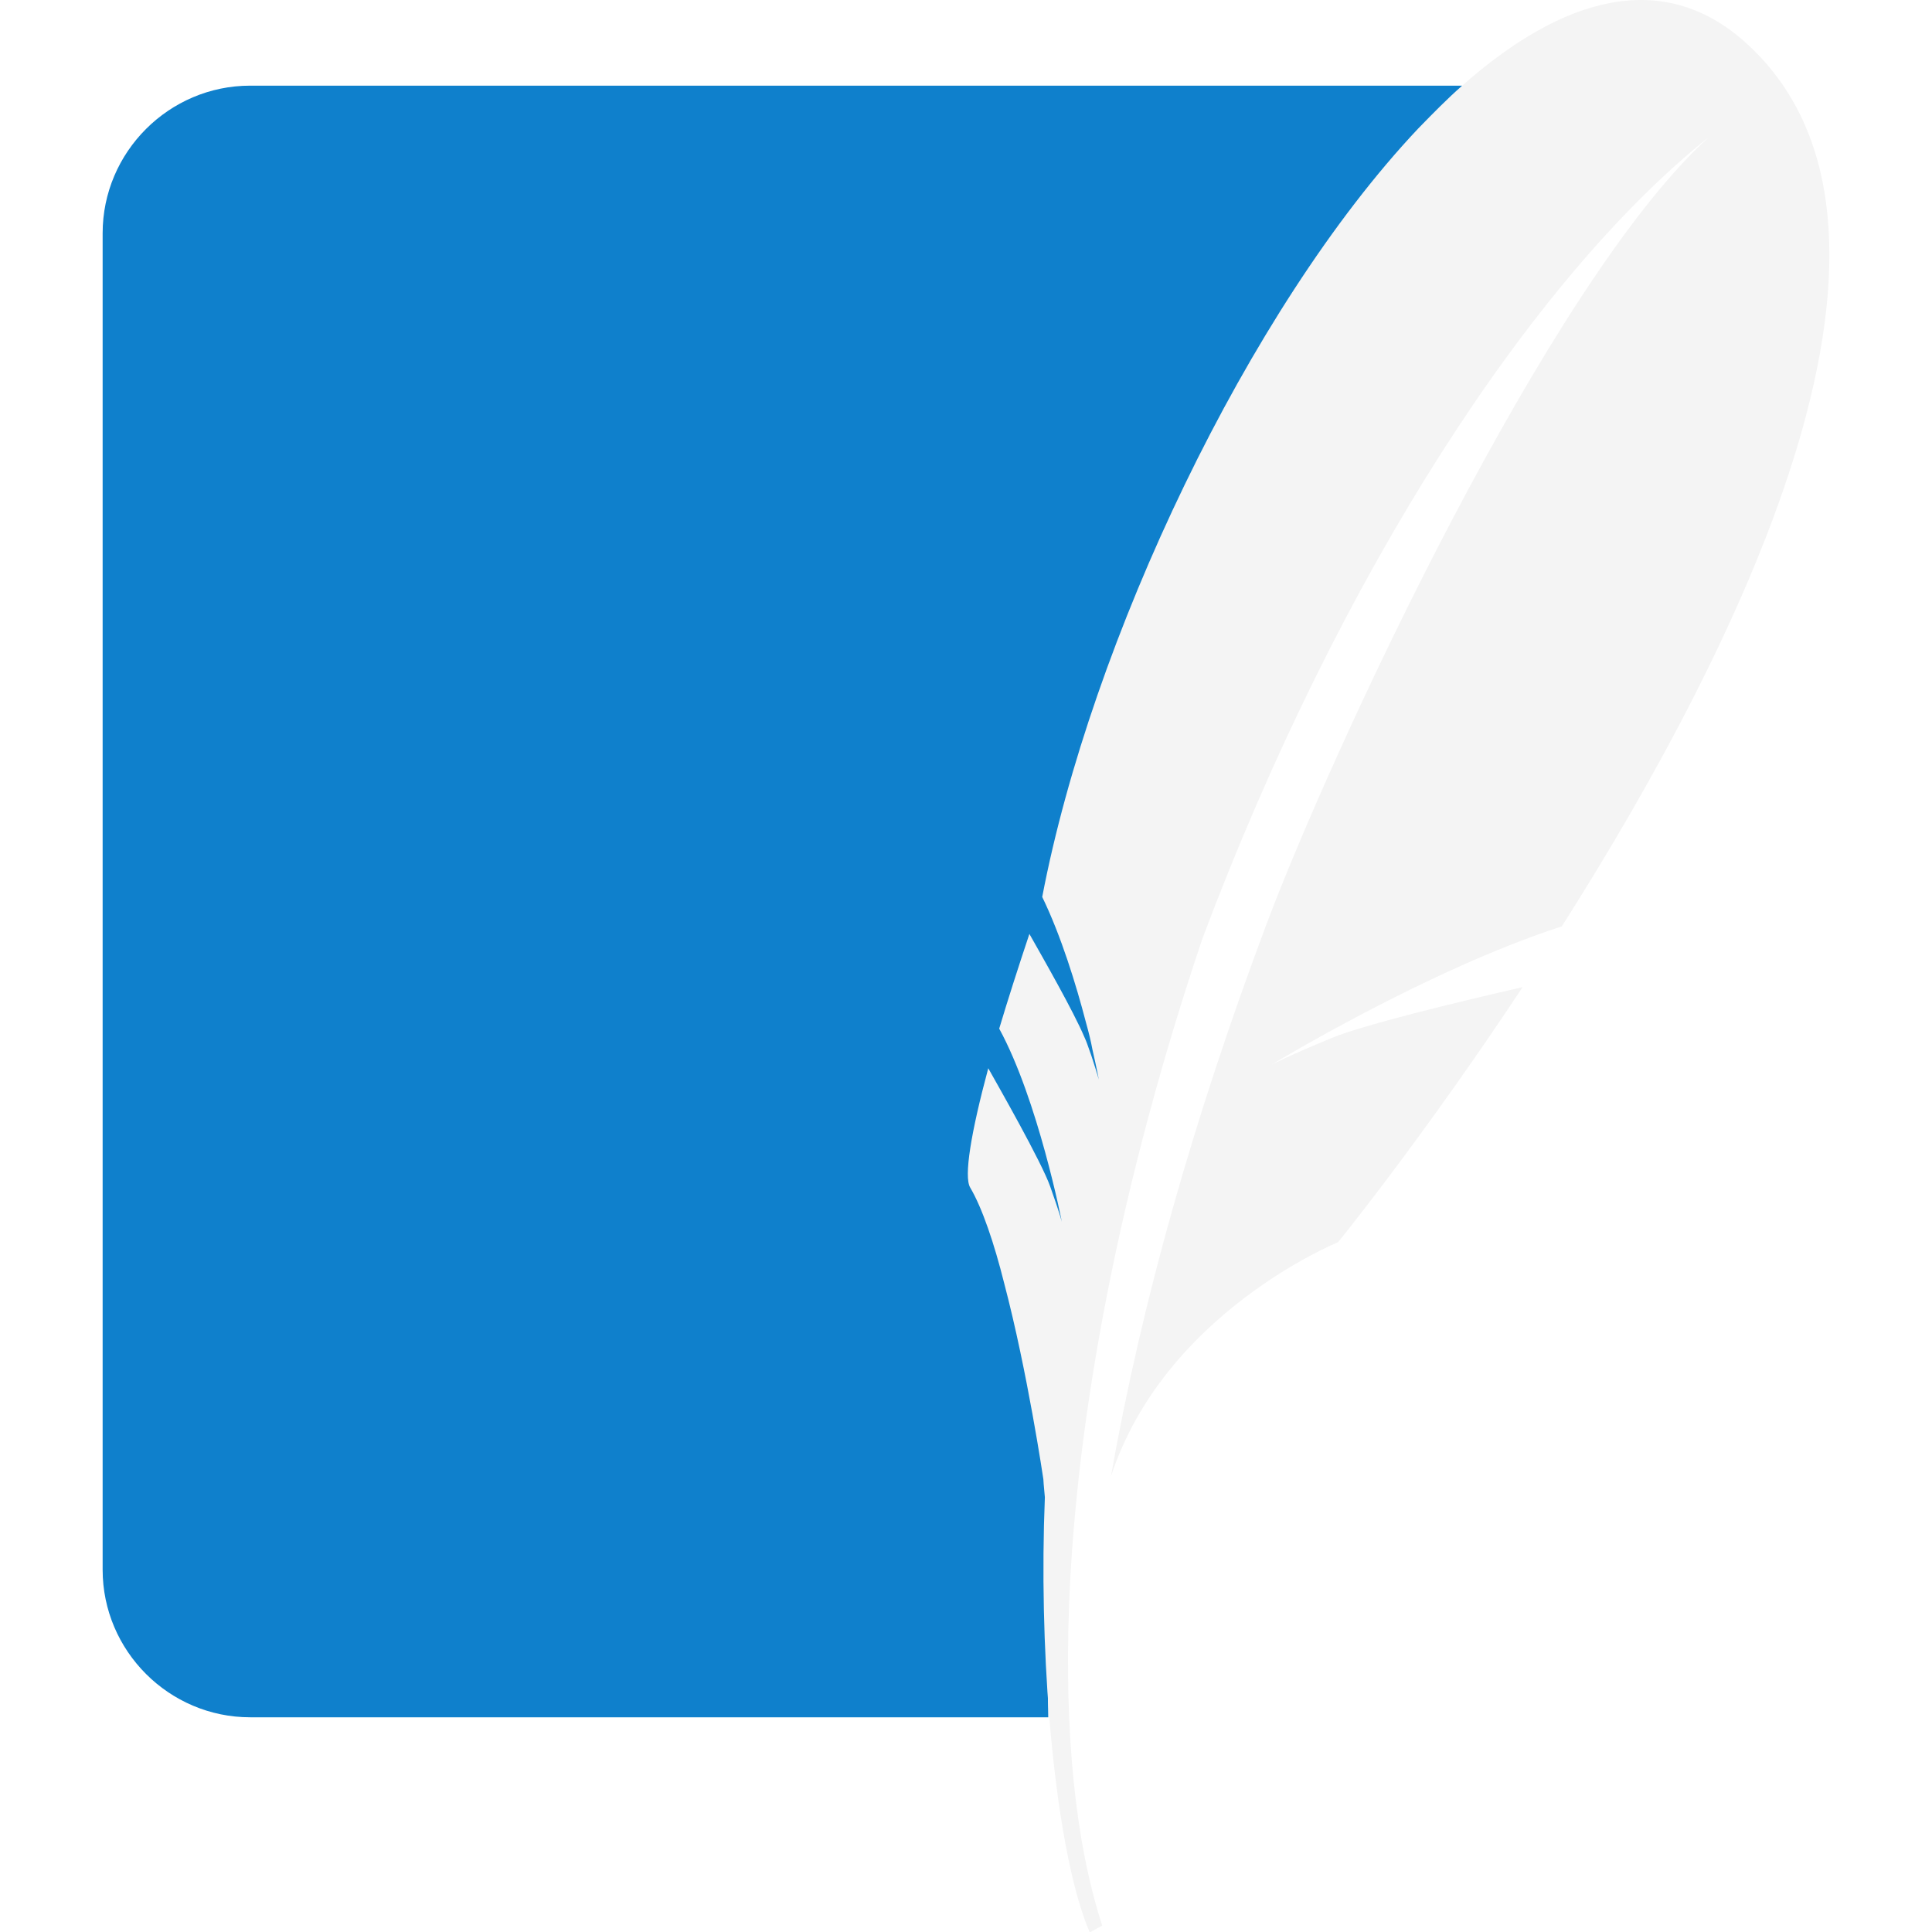
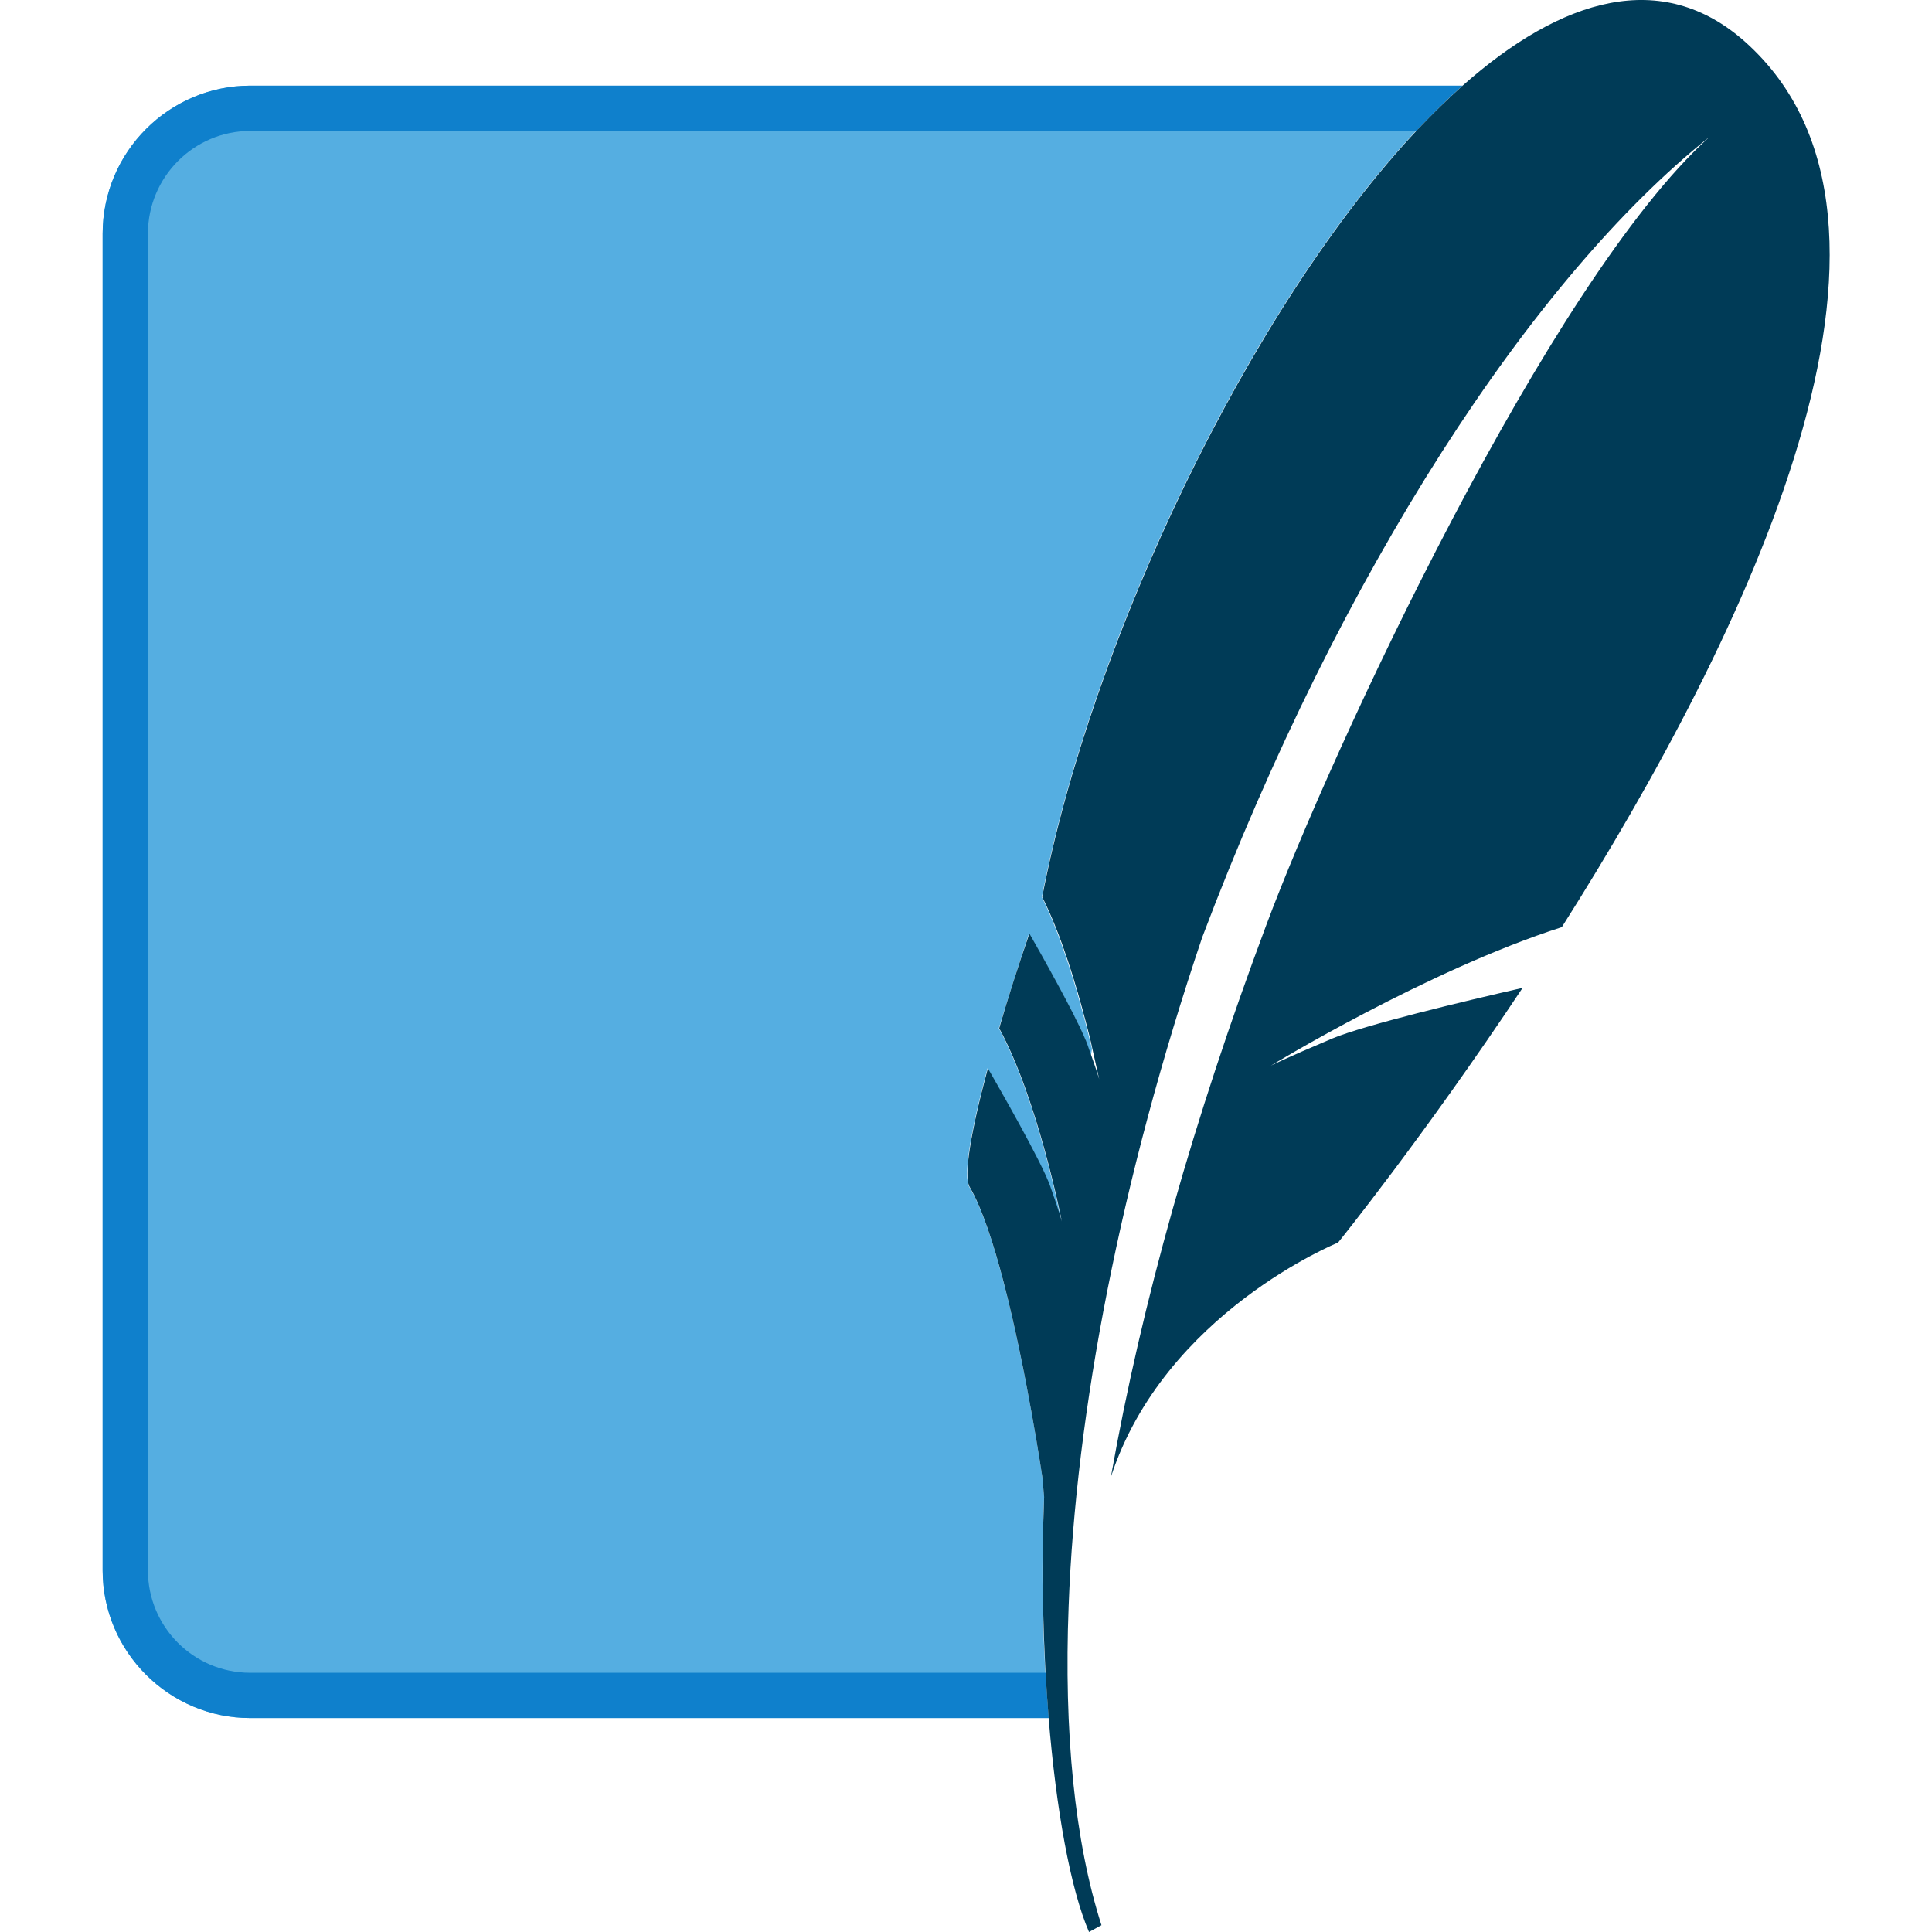
<svg xmlns="http://www.w3.org/2000/svg" version="1.1" x="0" y="0" viewBox="0 0 512 512" xml:space="preserve">
-   <path d="M387.5 22.7H66.3c-21.5 0-39.1 17.6-39.1 39.1V416c0 21.5 17.6 39.1 39.1 39.1h211.5c-2.4-105.2 33.5-309.5 109.7-432.4z" fill="#0f80cc" />
-   <path d="M462.4 11.1c-22-19.6-48.6-11.7-74.9 11.6-3.9 3.4-7.8 7.4-11.7 11.4-45 47.7-86.7 136-99.6 203.6 5 10.3 9 23.3 11.6 33.3.7 2.5 1.3 4.9 1.7 7.1 1.1 4.8 1.7 8 1.7 8s-.4-1.5-2-6.4c-.3-.9-.7-1.9-1.1-3.1-.2-.5-.4-1.1-.7-1.7-2.9-6.9-11.1-21.2-14.6-27.4-3 9-5.7 17.4-8 25.1 10.3 18.9 16.6 51.2 16.6 51.2s-.5-2.1-3.1-9.4c-2.3-6.5-13.7-26.5-16.4-31.3-4.6 17.1-6.5 28.7-4.8 31.6 3.2 5.4 6.4 14.9 9 25.3 6.2 23.5 10.4 52 10.4 52s.1 1.9.4 4.8c-.8 19.7-.3 40.1 1.2 58.6 2 24.4 5.8 45.5 10.7 56.7l3.3-1.8c-7.2-22.2-10-51.1-8.8-84.6 1.9-51.1 13.7-112.8 35.4-177.1 36.6-97.3 87.6-175.1 134.2-212.3C410.4 74.7 352.9 199 335.6 245c-19.3 51.5-33 99.9-41.2 146.3 14.2-43.5 60.2-62.1 60.2-62.1s22.6-27.8 48.9-67.6c-15.7 3.6-41.6 9.8-50.4 13.4-12.8 5.3-16.2 7.2-16.2 7.2s41.4-25.2 77-36.7C462.8 168.5 516 59 462.4 11.1" fill="#f4f4f4" />
+   <path d="M276.7 396.7c-.2-2.9-.4-4.8-.4-4.8s-8.8-59.6-19.4-77.3c-1.7-2.8.2-14.4 4.8-31.5 2.7 4.7 14.2 24.8 16.5 31.2 2.6 7.3 3.1 9.4 3.1 9.4s-6.3-32.3-16.6-51.2c2.3-7.6 5-16.1 8-25.1 3.9 6.9 13.3 23.4 15.3 29.2.4 1.2.8 2.2 1.1 3.1.1-.6.2-1.1.3-1.7-2.4-10-7-27.4-13.3-40.3 14.1-73.3 62.1-171.3 111.4-215H66.3c-21.5 0-39.1 17.6-39.1 39.2v354.3c0 21.5 17.6 39.1 39.1 39.1h211.6c-1.6-18.5-2.1-38.9-1.2-58.6" fill="#55aee1" />
+   <path d="M66.3 443.3c-15 0-27.1-12.2-27.1-27.1V61.9c0-15 12.2-27.2 27.1-27.2h309.1c.2-.2.4-.4.5-.6 3.9-4.1 7.8-8 11.7-11.4H66.3c-21.5 0-39.1 17.6-39.1 39.2v354.3c0 21.5 17.6 39.1 39.1 39.1h211.6c-.3-3.9-.6-7.9-.8-12H66.3z" fill="#0f80cc" />
+   <path d="M462.5 11.1c-22-19.6-48.6-11.7-74.9 11.6-3.9 3.5-7.8 7.3-11.7 11.4-45 47.7-86.7 136.1-99.7 203.6 5.1 10.2 9 23.3 11.6 33.3.7 2.6 1.3 5 1.7 7 1.1 4.8 1.8 8 1.8 8s-.4-1.5-2.1-6.3c-.3-.9-.7-1.9-1.1-3.1-.2-.5-.4-1.1-.7-1.7-2.9-6.8-11-21.2-14.6-27.5-3.1 9-5.8 17.4-8 25.1 10.3 18.9 16.6 51.2 16.6 51.2s-.5-2.1-3.1-9.4c-2.3-6.5-13.8-26.5-16.5-31.2-4.6 17.1-6.5 28.7-4.8 31.5 3.2 5.5 6.3 14.9 9 25.3 6.1 23.5 10.3 52 10.3 52s.1 1.9.4 4.8c-.8 19.7-.3 40.1 1.2 58.6 2 24.4 5.8 45.4 10.7 56.7l3.3-1.8c-7.1-22.1-10-51.2-8.7-84.6 1.9-51.2 13.7-112.9 35.4-177.2C355.3 151.3 406.3 73.5 453 36.3 410.4 74.7 352.8 199 335.6 245.1c-19.3 51.6-33 99.9-41.2 146.3 14.2-43.5 60.2-62.1 60.2-62.1s22.5-27.8 48.9-67.5c-15.8 3.6-41.7 9.8-50.4 13.4-12.8 5.4-16.3 7.2-16.3 7.2s41.5-25.3 77.1-36.7C462.8 168.5 516.1 59 462.5 11.1" fill="#003b57" />
</svg>
